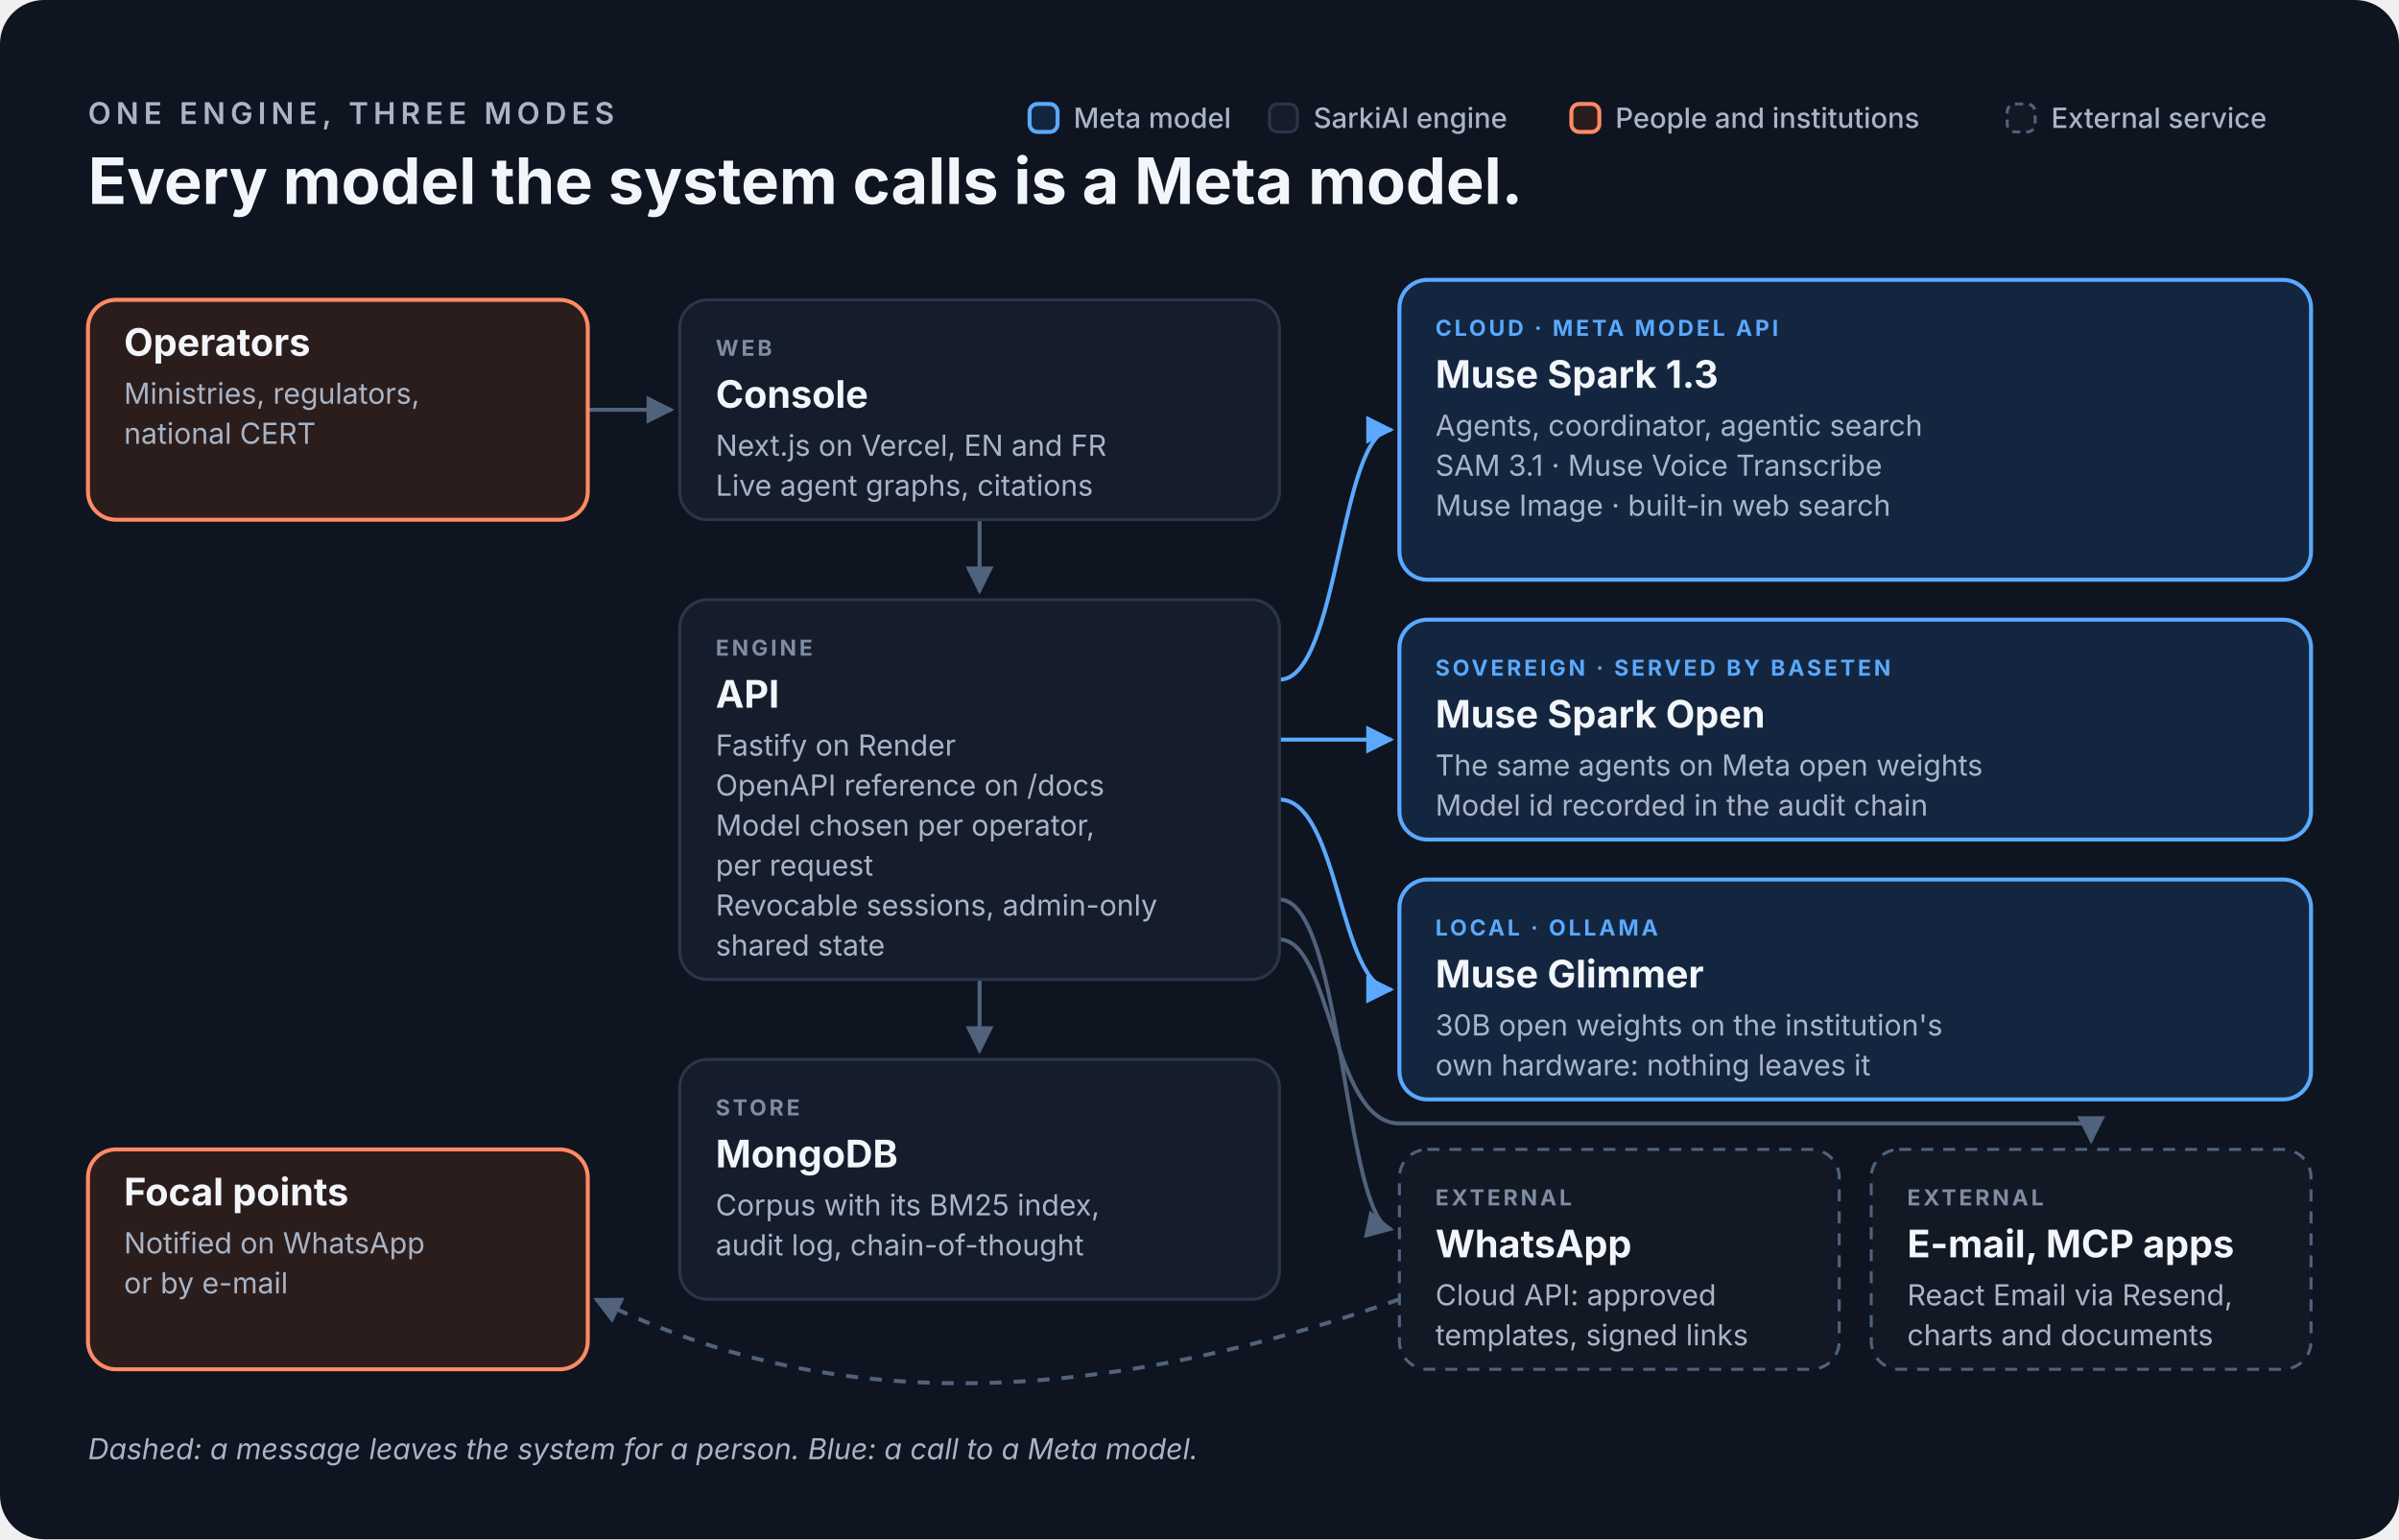
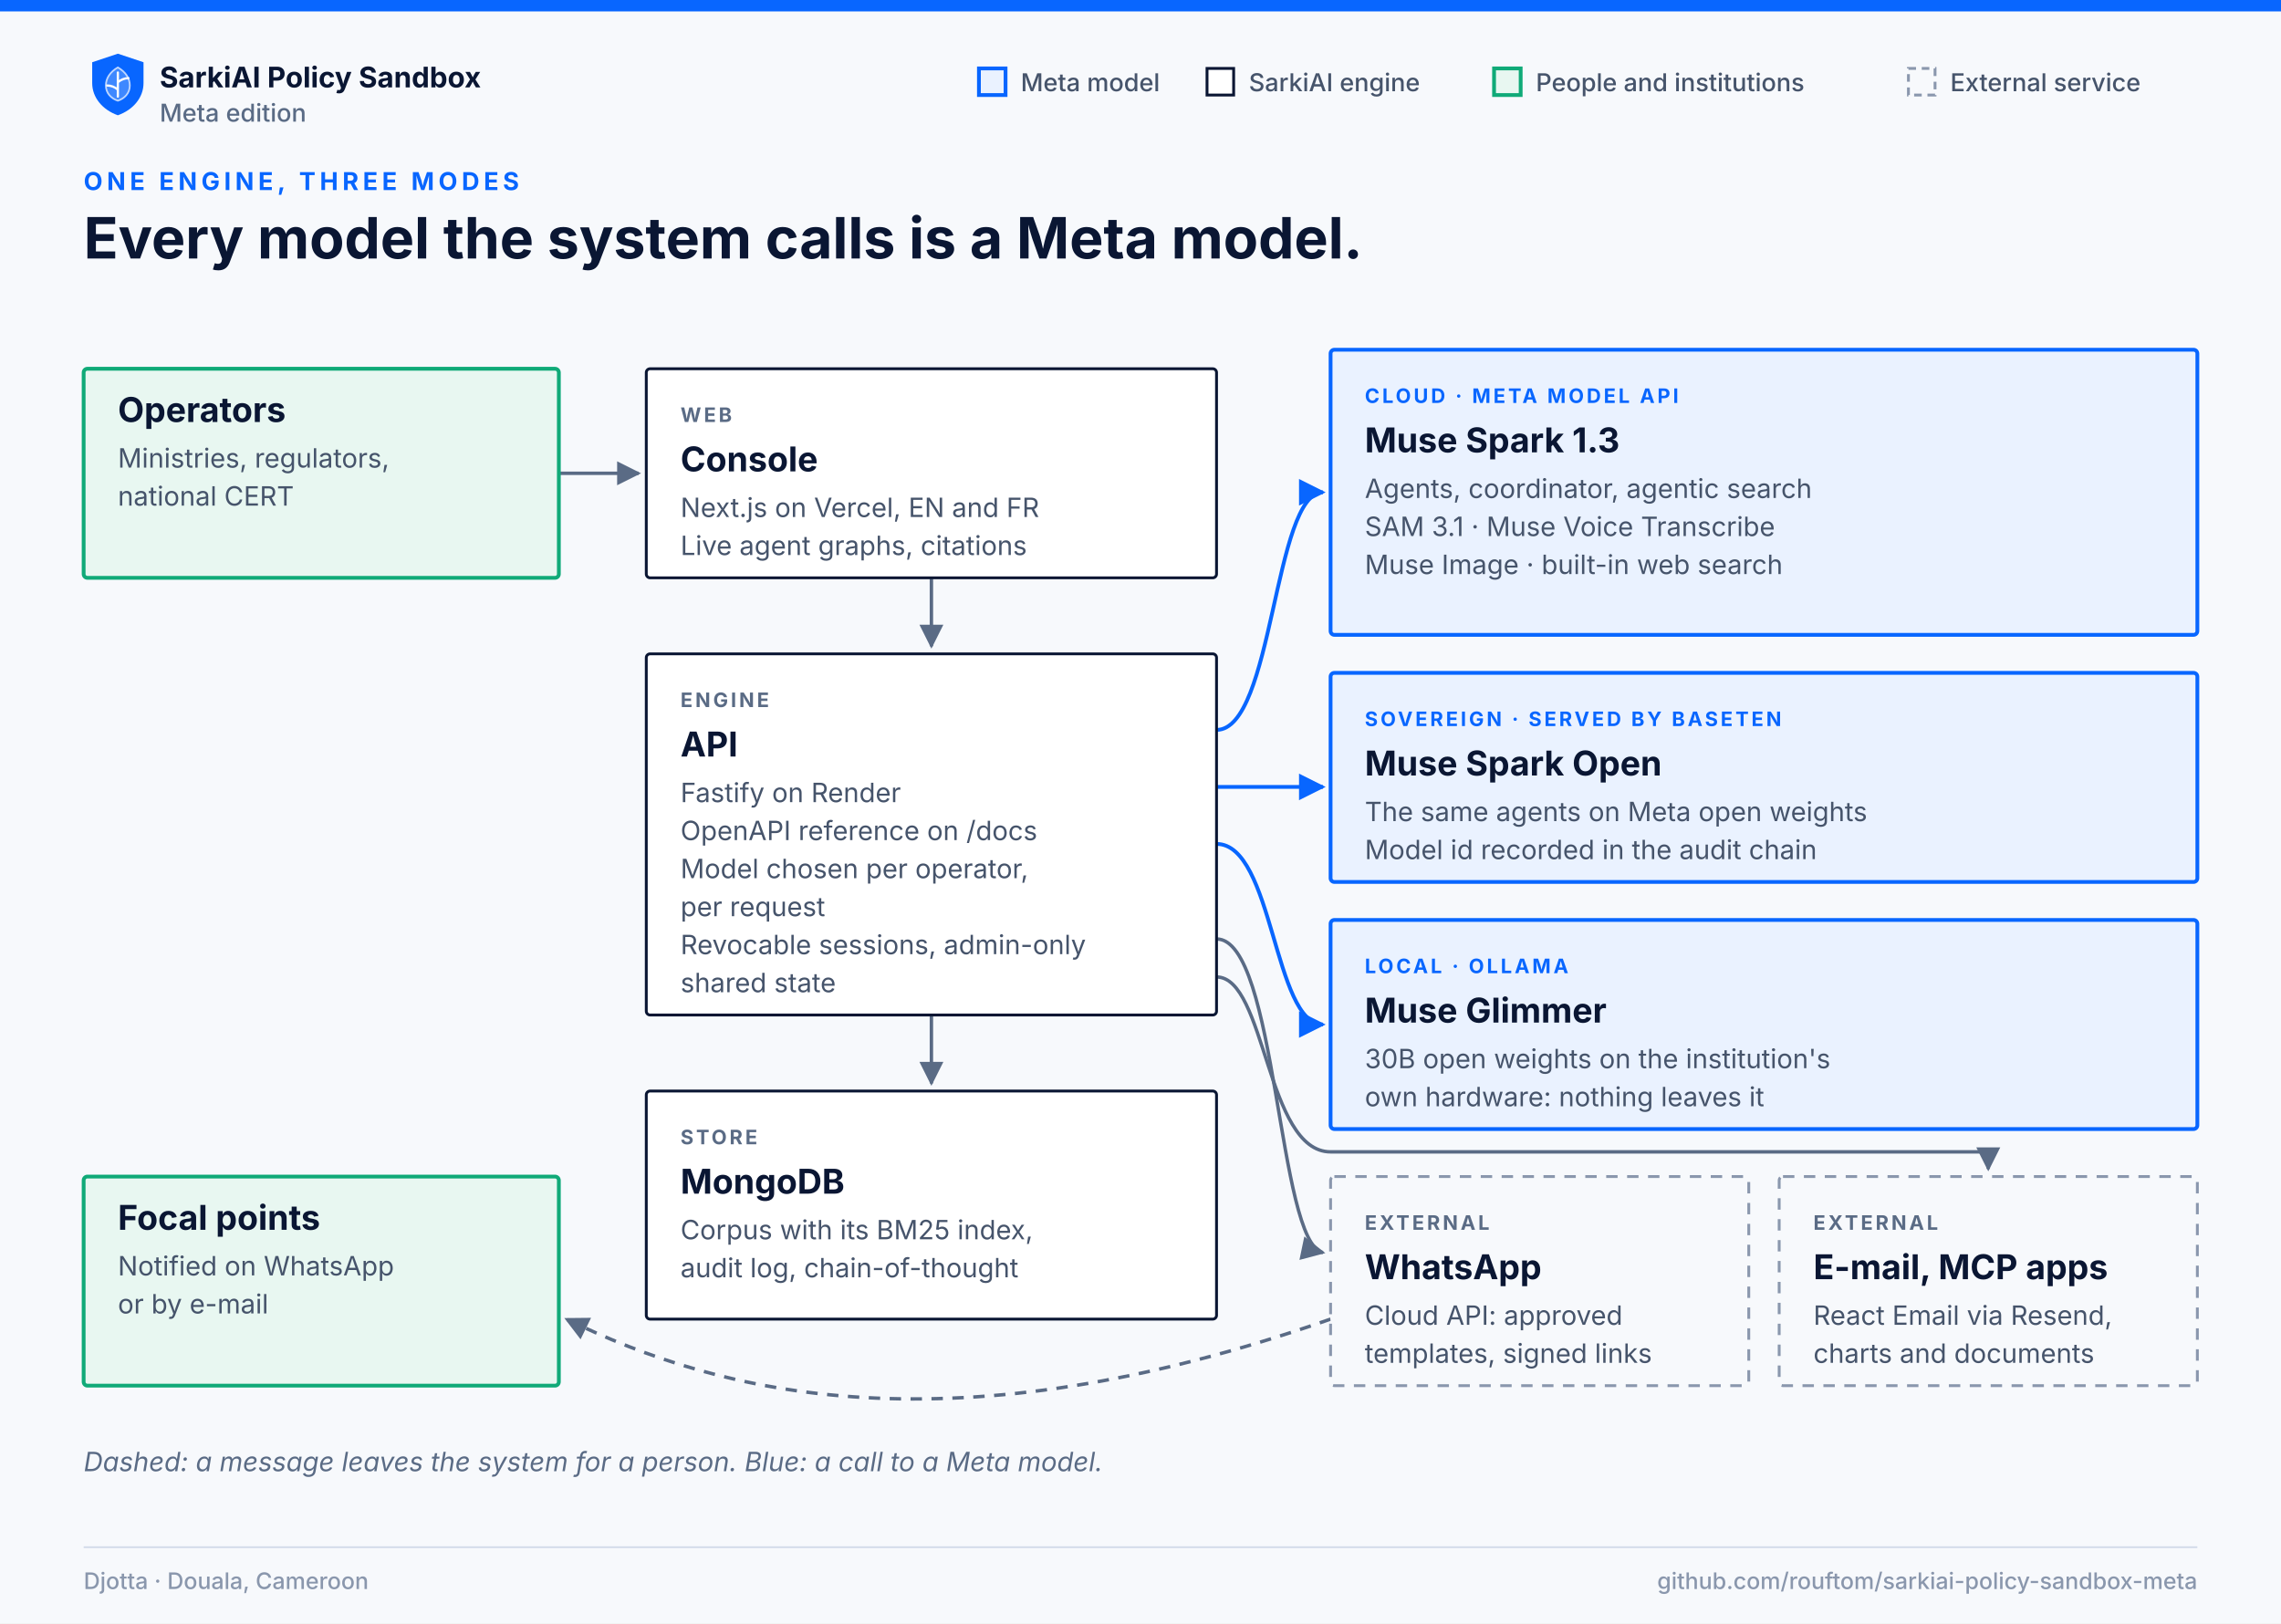
- <svg xmlns="http://www.w3.org/2000/svg" viewBox="0 0 1200 770" width="1200" height="770" role="img" aria-labelledby="t d">
+ <svg xmlns="http://www.w3.org/2000/svg" viewBox="0 0 1200 854" width="1200" height="854" role="img" aria-labelledby="t d">
  <defs>
    <marker id="a" viewBox="0 0 10 10" refX="9" refY="5" markerWidth="7" markerHeight="7" orient="auto-start-reverse">
-       <path d="M0 0 L10 5 L0 10 z" fill="#50627C" />
+       <path d="M0 0 L10 5 L0 10 z" fill="#5A6B85" />
    </marker>
    <marker id="am" viewBox="0 0 10 10" refX="9" refY="5" markerWidth="7" markerHeight="7" orient="auto-start-reverse">
-       <path d="M0 0 L10 5 L0 10 z" fill="#5AA9FF" />
+       <path d="M0 0 L10 5 L0 10 z" fill="#0866FF" />
    </marker>
  </defs>
  <style>
- .kicker{font:600 15px 'Inter','Segoe UI',Roboto,Helvetica,Arial,sans-serif;letter-spacing:2.5px;fill:#A9B4C6}
- .head{font:700 32px 'Inter','Segoe UI',Roboto,Helvetica,Arial,sans-serif;fill:#F2F5FA}
- .name{font:700 19px 'Inter','Segoe UI',Roboto,Helvetica,Arial,sans-serif;fill:#F2F5FA}
- .sub{font:400 14.5px 'Inter','Segoe UI',Roboto,Helvetica,Arial,sans-serif;fill:#A9B4C6}
- .note{font:italic 400 14.5px 'Inter','Segoe UI',Roboto,Helvetica,Arial,sans-serif;fill:#A9B4C6}
- .tag{font:700 11px 'Inter','Segoe UI',Roboto,Helvetica,Arial,sans-serif;letter-spacing:1.4px;fill:#5AA9FF}
- .tagh{font:700 11px 'Inter','Segoe UI',Roboto,Helvetica,Arial,sans-serif;letter-spacing:1.4px;fill:#FF8A65}
- .tags{font:700 11px 'Inter','Segoe UI',Roboto,Helvetica,Arial,sans-serif;letter-spacing:1.4px;fill:#7F8DA3}
- .legend{font:500 14px 'Inter','Segoe UI',Roboto,Helvetica,Arial,sans-serif;fill:#A9B4C6}
- .flow{fill:none;stroke:#50627C;stroke-width:2}
- .dash{fill:none;stroke:#50627C;stroke-width:2;stroke-dasharray:6 6}
- .metaflow{fill:none;stroke:#5AA9FF;stroke-width:2}
- .band{fill:#111827;stroke:#2A3648;stroke-width:1.5;stroke-dasharray:4 6}
+ .brand{font:700 15px 'Montserrat','Inter','Segoe UI',Roboto,Helvetica,Arial,sans-serif;fill:#0A1633}
+ .edition{font:500 13px 'Inter','Segoe UI',Roboto,Helvetica,Arial,sans-serif;fill:#5A6B85}
+ .kicker{font:700 13px 'Inter','Segoe UI',Roboto,Helvetica,Arial,sans-serif;letter-spacing:2.2px;fill:#0866FF}
+ .head{font:700 30px 'Montserrat','Inter','Segoe UI',Roboto,Helvetica,Arial,sans-serif;fill:#0A1633}
+ .name{font:700 18px 'Inter','Segoe UI',Roboto,Helvetica,Arial,sans-serif;fill:#0A1633}
+ .sub{font:400 14px 'Inter','Segoe UI',Roboto,Helvetica,Arial,sans-serif;fill:#46546B}
+ .note{font:italic 400 14px 'Inter','Segoe UI',Roboto,Helvetica,Arial,sans-serif;fill:#5A6B85}
+ .tag{font:700 10.5px 'Inter','Segoe UI',Roboto,Helvetica,Arial,sans-serif;letter-spacing:1.4px;fill:#0866FF}
+ .tagh{font:700 10.5px 'Inter','Segoe UI',Roboto,Helvetica,Arial,sans-serif;letter-spacing:1.4px;fill:#0B8A62}
+ .tags{font:700 10.5px 'Inter','Segoe UI',Roboto,Helvetica,Arial,sans-serif;letter-spacing:1.4px;fill:#5A6B85}
+ .legend{font:500 13px 'Inter','Segoe UI',Roboto,Helvetica,Arial,sans-serif;fill:#46546B}
+ .foot{font:500 12px 'Inter','Segoe UI',Roboto,Helvetica,Arial,sans-serif;fill:#8A97AD}
+ .flow{fill:none;stroke:#5A6B85;stroke-width:1.8}
+ .dash{fill:none;stroke:#5A6B85;stroke-width:1.8;stroke-dasharray:6 5}
+ .metaflow{fill:none;stroke:#0866FF;stroke-width:2}
+ .band{fill:#EEF3FB;stroke:#C9D3E3;stroke-width:1}
</style>
-   <rect width="1200" height="770" rx="22" fill="#0E1420" />
-   <text class="kicker" x="44" y="62">ONE ENGINE, THREE MODES</text>
-   <text class="head" x="44" y="102">Every model the system calls is a Meta model.</text>
-   <path class="flow" d="M294 205 H336" marker-end="url(#a)" />
-   <path class="flow" d="M490 260 V296" marker-end="url(#a)" />
-   <path class="flow" d="M490 490 V526" marker-end="url(#a)" />
-   <path class="metaflow" d="M640 340 C 670 340, 670 215, 696 215" marker-end="url(#am)" />
-   <path class="metaflow" d="M640 370 H696" marker-end="url(#am)" />
-   <path class="metaflow" d="M640 400 C 670 400, 670 495, 696 495" marker-end="url(#am)" />
-   <path class="flow" d="M640 450 C 672 450, 672 610, 696 615" marker-end="url(#a)" />
-   <path class="flow" d="M640 470 C 666 470, 666 562, 700 562 H 1046 V 571" marker-end="url(#a)" />
-   <path class="dash" d="M700 650 C 500 720, 380 690, 298 650" marker-end="url(#a)" />
-   <rect x="1004" y="52" width="14" height="14" rx="4" fill="#121925" stroke="#50627C" stroke-width="1.5" stroke-dasharray="4 3" />
-   <text class="legend" x="1026" y="64">External service</text>
-   <rect x="786" y="52" width="14" height="14" rx="4" fill="#2B1D1C" stroke="#FF8A65" stroke-width="2" />
-   <text class="legend" x="808" y="64">People and institutions</text>
-   <rect x="635" y="52" width="14" height="14" rx="4" fill="#151D2C" stroke="#2A3648" stroke-width="1.5" />
-   <text class="legend" x="657" y="64">SarkiAI engine</text>
-   <rect x="515" y="52" width="14" height="14" rx="4" fill="#14263F" stroke="#5AA9FF" stroke-width="2" />
-   <text class="legend" x="537" y="64">Meta model</text>
-   <rect x="44" y="150" width="250" height="110" rx="14" fill="#2B1D1C" stroke="#FF8A65" stroke-width="2" />
-   <text class="name" x="62" y="178">Operators</text>
-   <text class="sub" x="62" y="202">Ministries, regulators,</text>
-   <text class="sub" x="62" y="222">national CERT</text>
-   <rect x="44" y="575" width="250" height="110" rx="14" fill="#2B1D1C" stroke="#FF8A65" stroke-width="2" />
-   <text class="name" x="62" y="603">Focal points</text>
-   <text class="sub" x="62" y="627">Notified on WhatsApp</text>
-   <text class="sub" x="62" y="647">or by e-mail</text>
-   <rect x="340" y="150" width="300" height="110" rx="14" fill="#151D2C" stroke="#2A3648" stroke-width="1.5" />
-   <text class="tags" x="358" y="178">WEB</text>
-   <text class="name" x="358" y="204">Console</text>
-   <text class="sub" x="358" y="228">Next.js on Vercel, EN and FR</text>
-   <text class="sub" x="358" y="248">Live agent graphs, citations</text>
-   <rect x="340" y="300" width="300" height="190" rx="14" fill="#151D2C" stroke="#2A3648" stroke-width="1.5" />
-   <text class="tags" x="358" y="328">ENGINE</text>
-   <text class="name" x="358" y="354">API</text>
-   <text class="sub" x="358" y="378">Fastify on Render</text>
-   <text class="sub" x="358" y="398">OpenAPI reference on /docs</text>
-   <text class="sub" x="358" y="418">Model chosen per operator,</text>
-   <text class="sub" x="358" y="438">per request</text>
-   <text class="sub" x="358" y="458">Revocable sessions, admin-only</text>
-   <text class="sub" x="358" y="478">shared state</text>
-   <rect x="340" y="530" width="300" height="120" rx="14" fill="#151D2C" stroke="#2A3648" stroke-width="1.5" />
-   <text class="tags" x="358" y="558">STORE</text>
-   <text class="name" x="358" y="584">MongoDB</text>
-   <text class="sub" x="358" y="608">Corpus with its BM25 index,</text>
-   <text class="sub" x="358" y="628">audit log, chain-of-thought</text>
-   <rect x="700" y="140" width="456" height="150" rx="14" fill="#14263F" stroke="#5AA9FF" stroke-width="2" />
-   <text class="tag" x="718" y="168">CLOUD · META MODEL API</text>
-   <text class="name" x="718" y="194">Muse Spark 1.3</text>
-   <text class="sub" x="718" y="218">Agents, coordinator, agentic search</text>
-   <text class="sub" x="718" y="238">SAM 3.1 · Muse Voice Transcribe</text>
-   <text class="sub" x="718" y="258">Muse Image · built-in web search</text>
-   <rect x="700" y="310" width="456" height="110" rx="14" fill="#14263F" stroke="#5AA9FF" stroke-width="2" />
-   <text class="tag" x="718" y="338">SOVEREIGN · SERVED BY BASETEN</text>
-   <text class="name" x="718" y="364">Muse Spark Open</text>
-   <text class="sub" x="718" y="388">The same agents on Meta open weights</text>
-   <text class="sub" x="718" y="408">Model id recorded in the audit chain</text>
-   <rect x="700" y="440" width="456" height="110" rx="14" fill="#14263F" stroke="#5AA9FF" stroke-width="2" />
-   <text class="tag" x="718" y="468">LOCAL · OLLAMA</text>
-   <text class="name" x="718" y="494">Muse Glimmer</text>
-   <text class="sub" x="718" y="518">30B open weights on the institution's</text>
-   <text class="sub" x="718" y="538">own hardware: nothing leaves it</text>
-   <rect x="700" y="575" width="220" height="110" rx="14" fill="#121925" stroke="#50627C" stroke-width="1.5" stroke-dasharray="6 5" />
-   <text class="tags" x="718" y="603">EXTERNAL</text>
-   <text class="name" x="718" y="629">WhatsApp</text>
-   <text class="sub" x="718" y="653">Cloud API: approved</text>
-   <text class="sub" x="718" y="673">templates, signed links</text>
-   <rect x="936" y="575" width="220" height="110" rx="14" fill="#121925" stroke="#50627C" stroke-width="1.5" stroke-dasharray="6 5" />
-   <text class="tags" x="954" y="603">EXTERNAL</text>
-   <text class="name" x="954" y="629">E-mail, MCP apps</text>
-   <text class="sub" x="954" y="653">React Email via Resend,</text>
-   <text class="sub" x="954" y="673">charts and documents</text>
-   <text class="note" x="44" y="730" text-anchor="start">Dashed: a message leaves the system for a person. Blue: a call to a Meta model.</text>
+   <rect width="1200" height="854" fill="#F7F9FC" />
+   <rect x="0" y="0" width="1200" height="6" fill="#0866FF" />
+   <g transform="translate(44,26) scale(0.9)">
+     <path d="M20 2.5 35 7.5v12.2c0 8.4-6 15.6-15 18.8-9-3.2-15-10.4-15-18.8V7.5L20 2.5Z" fill="#0866FF" />
+     <path d="M20 10.5c4.6 2.7 7 6.4 7 10.6 0 4.5-3.1 7.6-7 8.9-3.9-1.3-7-4.4-7-8.9 0-4.2 2.4-7.9 7-10.6Z" fill="#FFFFFF" fill-opacity="0.22" stroke="#FFFFFF" stroke-opacity="0.7" stroke-width="1" />
+     <path d="M20 13.5v14.1M20 19.2c1.9-1.6 4-2.4 6.2-2.4M20 23.5c-1.9-1.6-4-2.4-6.2-2.4" stroke="#FFFFFF" stroke-width="1.3" stroke-linecap="round" fill="none" />
+   </g>
+   <text class="brand" x="84" y="46">SarkiAI Policy Sandbox</text>
+   <text class="edition" x="84" y="64">Meta edition</text>
+   <text class="kicker" x="44" y="100">ONE ENGINE, THREE MODES</text>
+   <text class="head" x="44" y="136">Every model the system calls is a Meta model.</text>
+   <line x1="44" y1="814" x2="1156" y2="814" stroke="#D5DDEA" stroke-width="1" />
+   <text class="foot" x="44" y="836">Djotta · Douala, Cameroon</text>
+   <text class="foot" x="1156" y="836" text-anchor="end">github.com/rouftom/sarkiai-policy-sandbox-meta</text>
+   <rect x="1004" y="36" width="14" height="14" fill="#F7F9FC" stroke="#8A97AD" stroke-width="1.5" stroke-dasharray="4 3" />
+   <text class="legend" x="1026" y="48">External service</text>
+   <rect x="786" y="36" width="14" height="14" fill="#E8F7F1" stroke="#10AA78" stroke-width="2" />
+   <text class="legend" x="808" y="48">People and institutions</text>
+   <rect x="635" y="36" width="14" height="14" fill="#FFFFFF" stroke="#0A1633" stroke-width="1.5" />
+   <text class="legend" x="657" y="48">SarkiAI engine</text>
+   <rect x="515" y="36" width="14" height="14" fill="#EAF2FF" stroke="#0866FF" stroke-width="2" />
+   <text class="legend" x="537" y="48">Meta model</text>
+   <g transform="translate(0,44)">
+     <path class="flow" d="M294 205 H336" marker-end="url(#a)" />
+     <path class="flow" d="M490 260 V296" marker-end="url(#a)" />
+     <path class="flow" d="M490 490 V526" marker-end="url(#a)" />
+     <path class="metaflow" d="M640 340 C 670 340, 670 215, 696 215" marker-end="url(#am)" />
+     <path class="metaflow" d="M640 370 H696" marker-end="url(#am)" />
+     <path class="metaflow" d="M640 400 C 670 400, 670 495, 696 495" marker-end="url(#am)" />
+     <path class="flow" d="M640 450 C 672 450, 672 610, 696 615" marker-end="url(#a)" />
+     <path class="flow" d="M640 470 C 666 470, 666 562, 700 562 H 1046 V 571" marker-end="url(#a)" />
+     <path class="dash" d="M700 650 C 500 720, 380 690, 298 650" marker-end="url(#a)" />
+     <rect x="44" y="150" width="250" height="110" rx="2" fill="#E8F7F1" stroke="#10AA78" stroke-width="2" />
+     <text class="name" x="62" y="178">Operators</text>
+     <text class="sub" x="62" y="202">Ministries, regulators,</text>
+     <text class="sub" x="62" y="222">national CERT</text>
+     <rect x="44" y="575" width="250" height="110" rx="2" fill="#E8F7F1" stroke="#10AA78" stroke-width="2" />
+     <text class="name" x="62" y="603">Focal points</text>
+     <text class="sub" x="62" y="627">Notified on WhatsApp</text>
+     <text class="sub" x="62" y="647">or by e-mail</text>
+     <rect x="340" y="150" width="300" height="110" rx="2" fill="#FFFFFF" stroke="#0A1633" stroke-width="1.5" />
+     <text class="tags" x="358" y="178">WEB</text>
+     <text class="name" x="358" y="204">Console</text>
+     <text class="sub" x="358" y="228">Next.js on Vercel, EN and FR</text>
+     <text class="sub" x="358" y="248">Live agent graphs, citations</text>
+     <rect x="340" y="300" width="300" height="190" rx="2" fill="#FFFFFF" stroke="#0A1633" stroke-width="1.5" />
+     <text class="tags" x="358" y="328">ENGINE</text>
+     <text class="name" x="358" y="354">API</text>
+     <text class="sub" x="358" y="378">Fastify on Render</text>
+     <text class="sub" x="358" y="398">OpenAPI reference on /docs</text>
+     <text class="sub" x="358" y="418">Model chosen per operator,</text>
+     <text class="sub" x="358" y="438">per request</text>
+     <text class="sub" x="358" y="458">Revocable sessions, admin-only</text>
+     <text class="sub" x="358" y="478">shared state</text>
+     <rect x="340" y="530" width="300" height="120" rx="2" fill="#FFFFFF" stroke="#0A1633" stroke-width="1.5" />
+     <text class="tags" x="358" y="558">STORE</text>
+     <text class="name" x="358" y="584">MongoDB</text>
+     <text class="sub" x="358" y="608">Corpus with its BM25 index,</text>
+     <text class="sub" x="358" y="628">audit log, chain-of-thought</text>
+     <rect x="700" y="140" width="456" height="150" rx="2" fill="#EAF2FF" stroke="#0866FF" stroke-width="2" />
+     <text class="tag" x="718" y="168">CLOUD · META MODEL API</text>
+     <text class="name" x="718" y="194">Muse Spark 1.3</text>
+     <text class="sub" x="718" y="218">Agents, coordinator, agentic search</text>
+     <text class="sub" x="718" y="238">SAM 3.1 · Muse Voice Transcribe</text>
+     <text class="sub" x="718" y="258">Muse Image · built-in web search</text>
+     <rect x="700" y="310" width="456" height="110" rx="2" fill="#EAF2FF" stroke="#0866FF" stroke-width="2" />
+     <text class="tag" x="718" y="338">SOVEREIGN · SERVED BY BASETEN</text>
+     <text class="name" x="718" y="364">Muse Spark Open</text>
+     <text class="sub" x="718" y="388">The same agents on Meta open weights</text>
+     <text class="sub" x="718" y="408">Model id recorded in the audit chain</text>
+     <rect x="700" y="440" width="456" height="110" rx="2" fill="#EAF2FF" stroke="#0866FF" stroke-width="2" />
+     <text class="tag" x="718" y="468">LOCAL · OLLAMA</text>
+     <text class="name" x="718" y="494">Muse Glimmer</text>
+     <text class="sub" x="718" y="518">30B open weights on the institution's</text>
+     <text class="sub" x="718" y="538">own hardware: nothing leaves it</text>
+     <rect x="700" y="575" width="220" height="110" rx="2" fill="#F7F9FC" stroke="#8A97AD" stroke-width="1.5" stroke-dasharray="6 5" />
+     <text class="tags" x="718" y="603">EXTERNAL</text>
+     <text class="name" x="718" y="629">WhatsApp</text>
+     <text class="sub" x="718" y="653">Cloud API: approved</text>
+     <text class="sub" x="718" y="673">templates, signed links</text>
+     <rect x="936" y="575" width="220" height="110" rx="2" fill="#F7F9FC" stroke="#8A97AD" stroke-width="1.5" stroke-dasharray="6 5" />
+     <text class="tags" x="954" y="603">EXTERNAL</text>
+     <text class="name" x="954" y="629">E-mail, MCP apps</text>
+     <text class="sub" x="954" y="653">React Email via Resend,</text>
+     <text class="sub" x="954" y="673">charts and documents</text>
+     <text class="note" x="44" y="730" text-anchor="start">Dashed: a message leaves the system for a person. Blue: a call to a Meta model.</text>
+   </g>
</svg>
